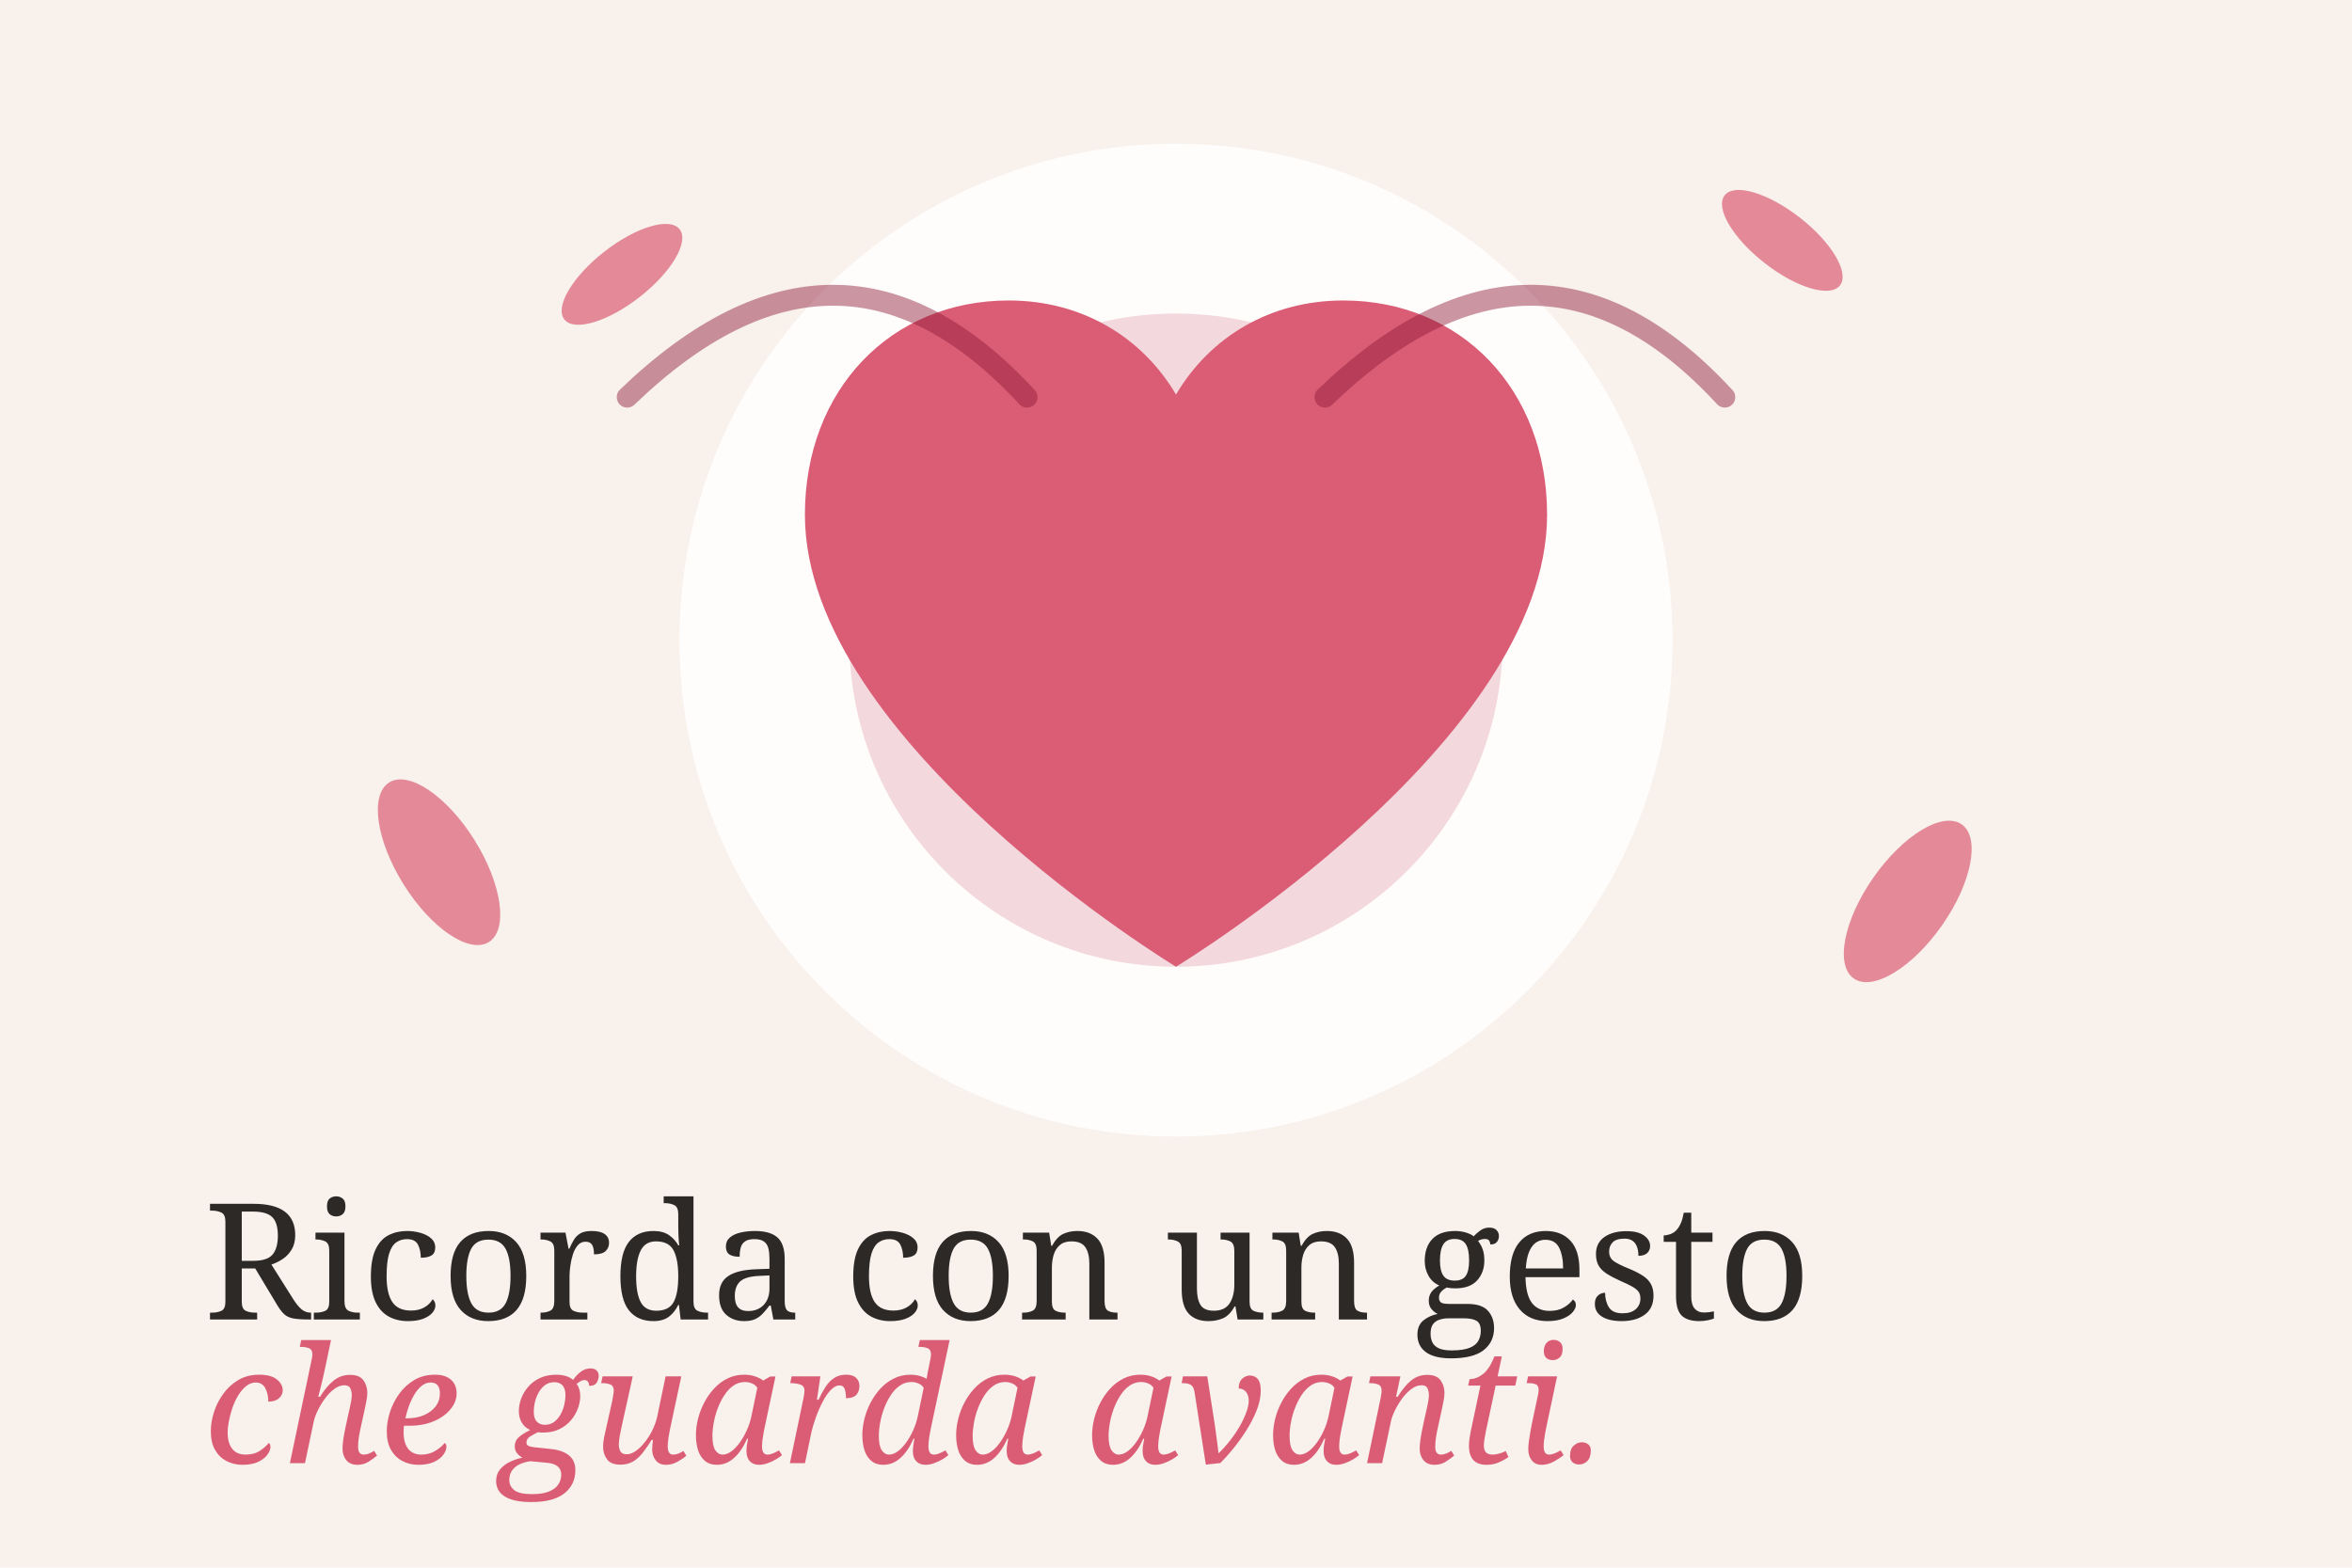
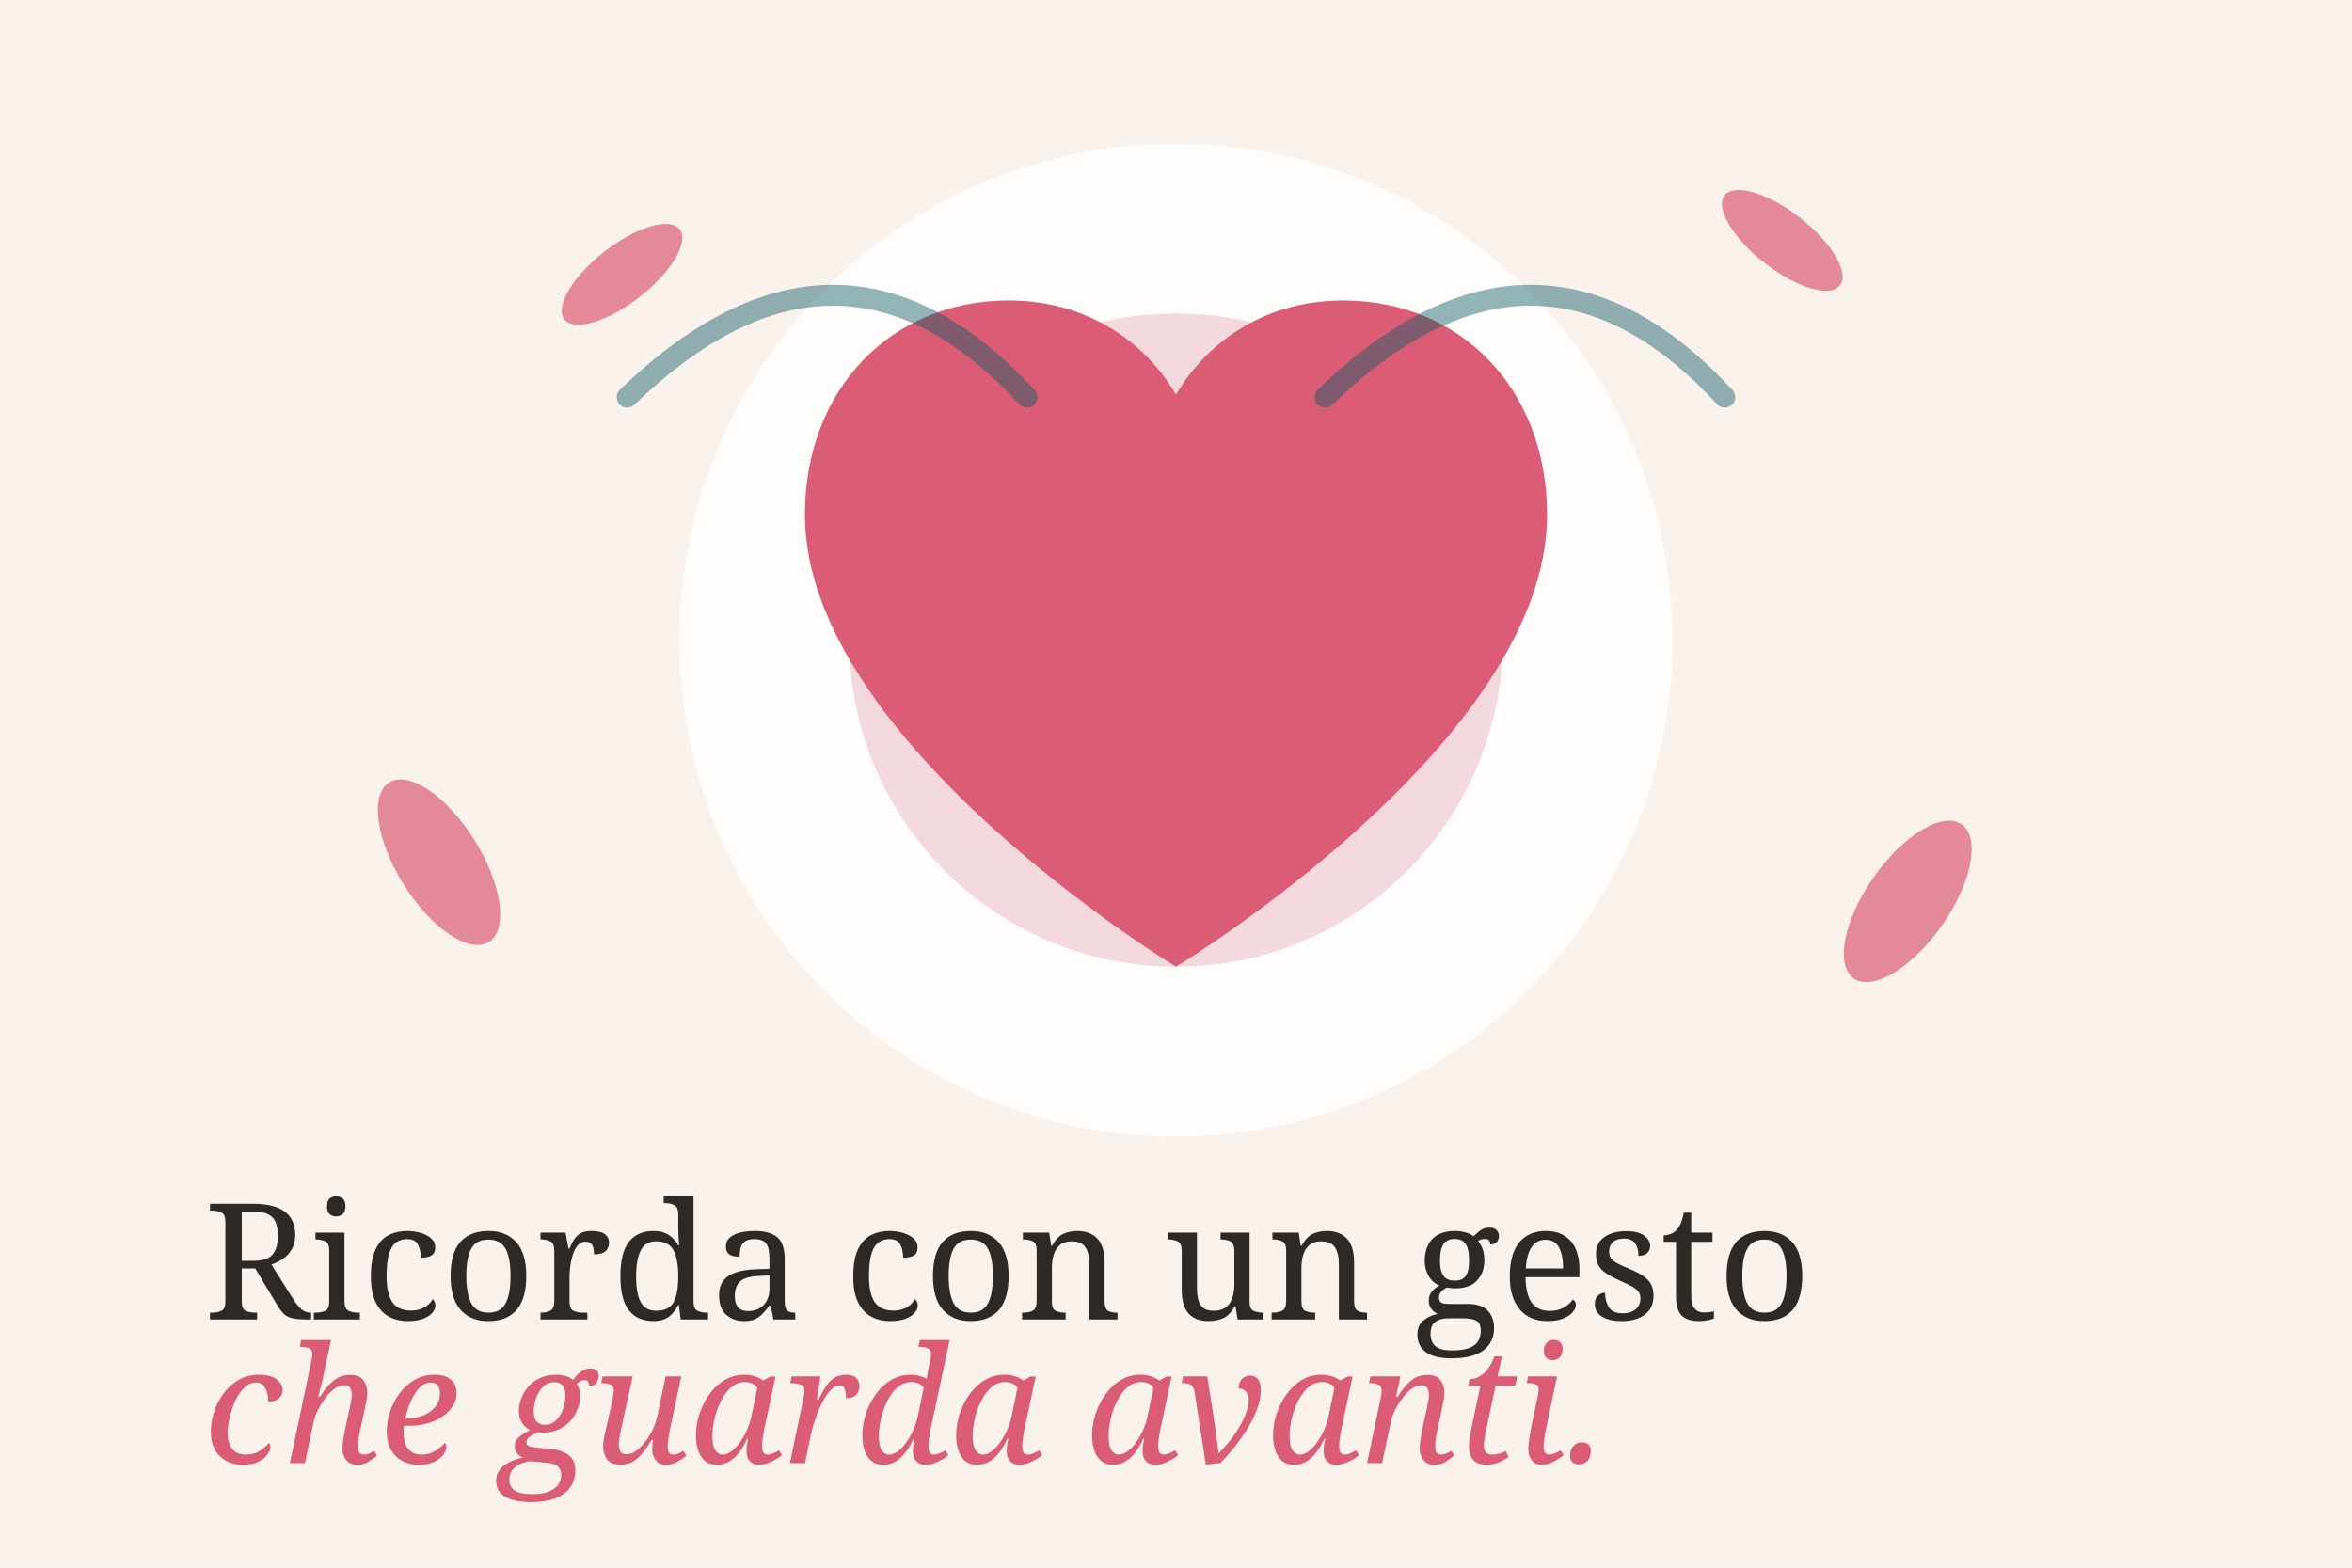
<svg xmlns="http://www.w3.org/2000/svg" viewBox="0 0 900 600" role="img" aria-labelledby="title desc">
  <rect width="900" height="600" fill="#F8F1EC" />
  <circle cx="450" cy="245" r="190" fill="#FFFDFC" />
  <circle cx="450" cy="245" r="125" fill="#F3D8DD" />
  <path d="M450 370s-142-86-142-173c0-48 33-82 78-82 28 0 51 14 64 36 13-22 36-36 64-36 45 0 78 34 78 82 0 87-142 173-142 173Z" fill="#DA5D75" />
-   <path d="M240 152c54-52 105-52 153 0M507 152c54-52 105-52 153 0" fill="none" stroke="#8B1735" stroke-width="8" stroke-linecap="round" opacity=".45" />
+   <path d="M240 152c54-52 105-52 153 0M507 152c54-52 105-52 153 0" fill="none" stroke="#0F5C63" stroke-width="8" stroke-linecap="round" opacity=".45" />
  <g fill="#DA5D75" opacity=".7">
    <ellipse cx="168" cy="330" rx="16" ry="36" transform="rotate(-32 168 330)" />
    <ellipse cx="730" cy="345" rx="16" ry="36" transform="rotate(35 730 345)" />
    <ellipse cx="238" cy="105" rx="11" ry="28" transform="rotate(52 238 105)" />
    <ellipse cx="682" cy="92" rx="11" ry="28" transform="rotate(-52 682 92)" />
  </g>
  <text x="78" y="505" fill="#2D2927" font-family="Georgia, serif" font-size="62">Ricorda con un gesto</text>
  <text x="78" y="560" fill="#DA5D75" font-family="Georgia, serif" font-size="62" font-style="italic">che guarda avanti.</text>
</svg>
